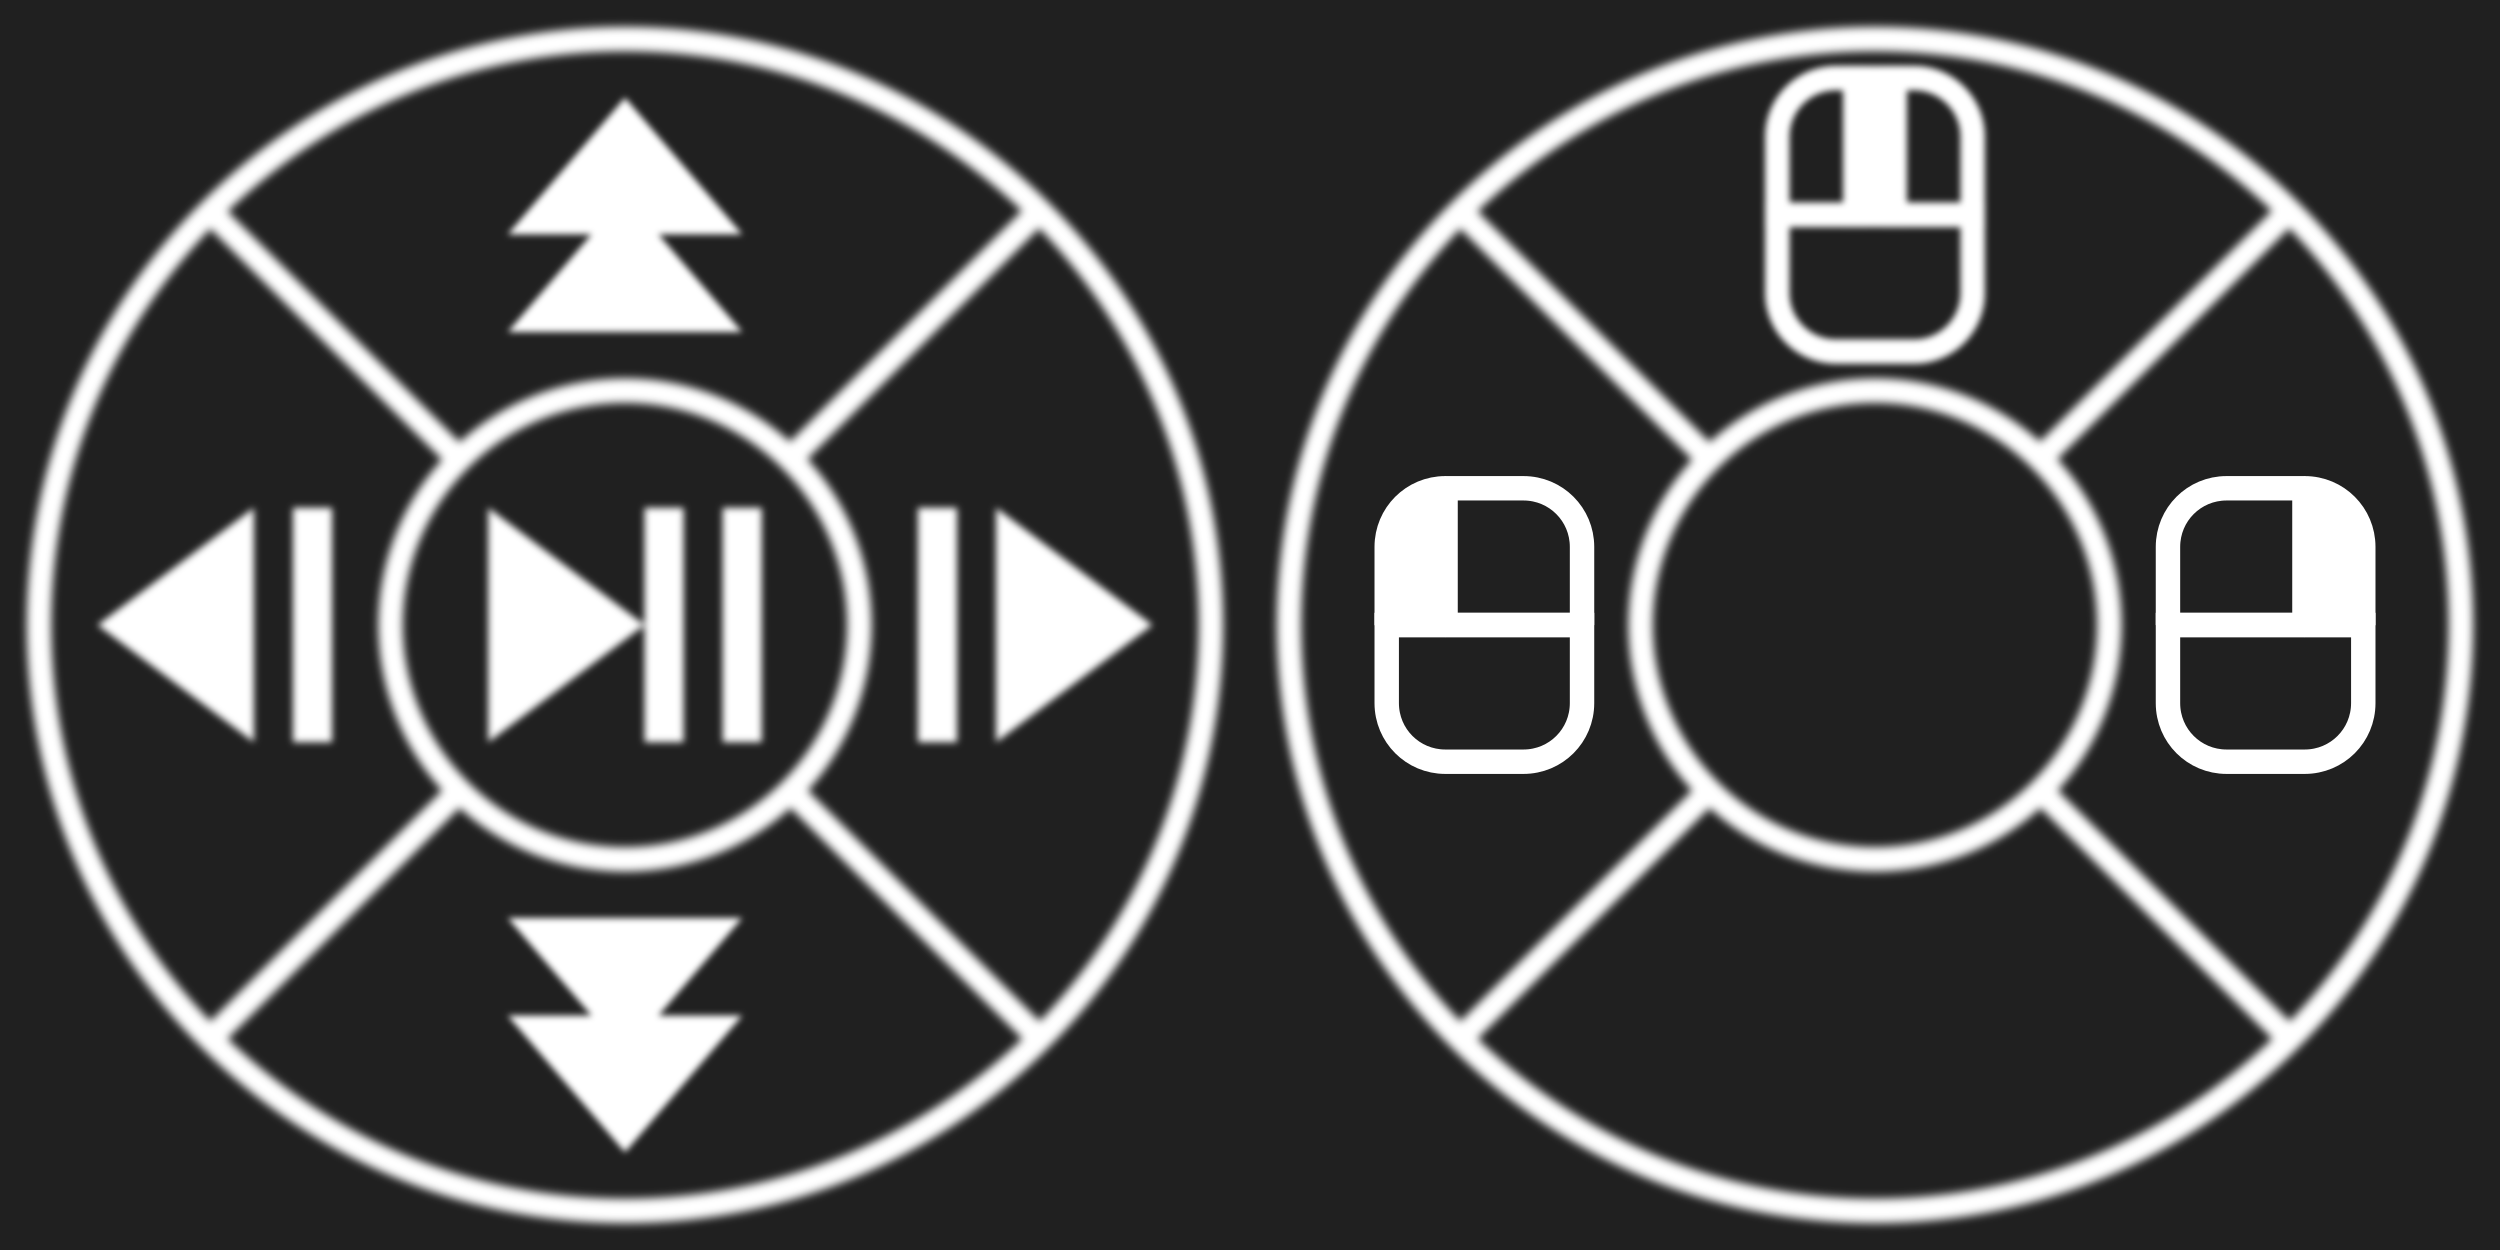
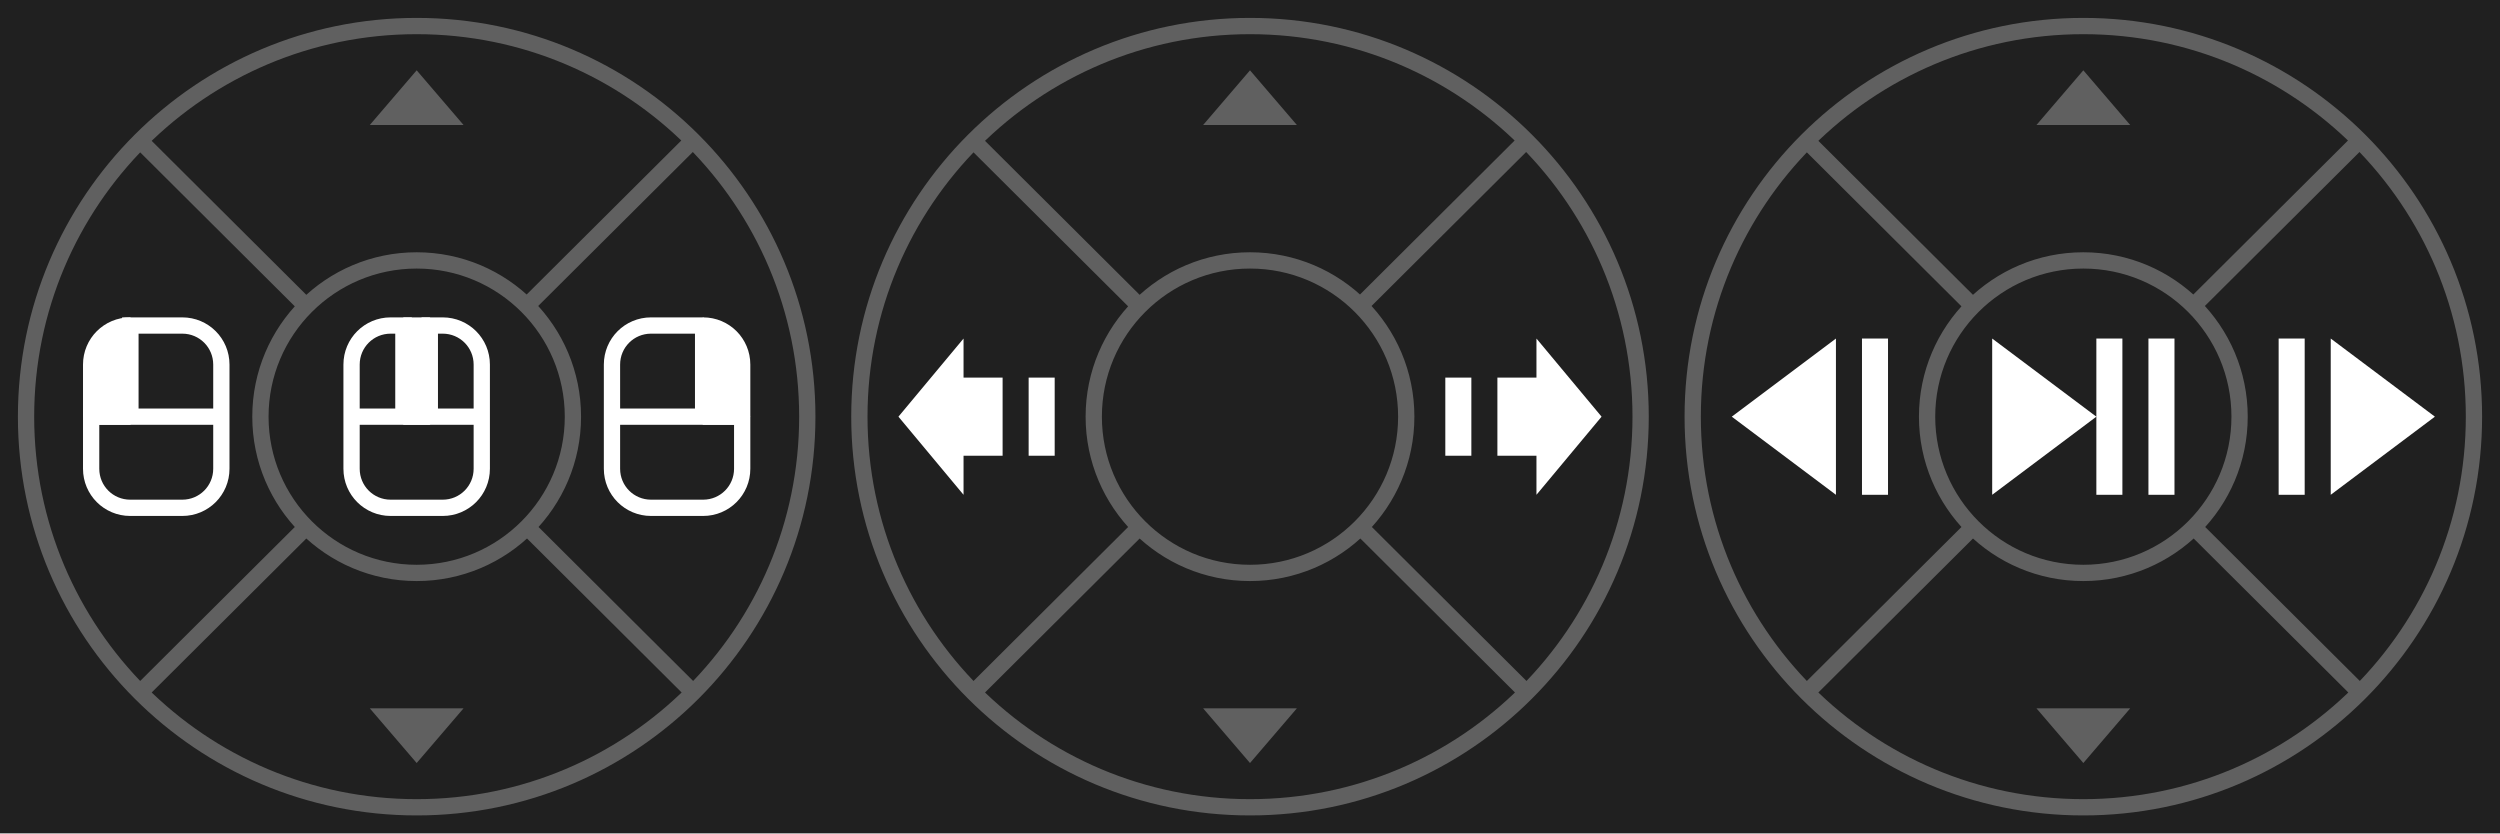
- <svg xmlns="http://www.w3.org/2000/svg" width="512" height="256" id="svg2" version="1.1">
+ <svg xmlns="http://www.w3.org/2000/svg" width="768" height="256" id="svg2" version="1.1">
  <defs id="defs4">
-     <filter id="filter3810" color-interpolation-filters="sRGB">
-       <feGaussianBlur stdDeviation="0.9" id="feGaussianBlur3812" />
-     </filter>
-     <filter id="filter3822" color-interpolation-filters="sRGB">
-       <feGaussianBlur stdDeviation="0.105" id="feGaussianBlur3824" />
-     </filter>
    <filter id="filter3848" color-interpolation-filters="sRGB">
      <feGaussianBlur stdDeviation="0.72" id="feGaussianBlur3850" />
    </filter>
    <filter id="filter3852" color-interpolation-filters="sRGB">
      <feGaussianBlur stdDeviation="0.78" id="feGaussianBlur3854" />
    </filter>
    <filter id="filter3856" color-interpolation-filters="sRGB">
      <feGaussianBlur stdDeviation="0.72" id="feGaussianBlur3858" />
    </filter>
-     <filter id="filter3879" color-interpolation-filters="sRGB">
-       <feGaussianBlur stdDeviation="0.69" id="feGaussianBlur3881" />
-     </filter>
    <filter id="filter3883" color-interpolation-filters="sRGB">
      <feGaussianBlur stdDeviation="0.69" id="feGaussianBlur3885" />
    </filter>
-     <filter id="filter3973">
-       <feGaussianBlur stdDeviation="0.688" id="feGaussianBlur3975" />
-     </filter>
-     <filter id="filter3981">
+     <filter id="filter3981" color-interpolation-filters="sRGB">
      <feGaussianBlur stdDeviation="0.688" id="feGaussianBlur3983" />
    </filter>
  </defs>
  <g id="layer2" style="display:inline">
-     <rect style="fill:#202020;fill-opacity:1;stroke:none" id="rect2990" width="512" height="256" x="0" y="0" />
+     <rect style="fill:#202020;fill-opacity:1;stroke:none" id="rect2990" width="768" height="256" x="0" y="0" />
+   </g>
+   <g id="layer3" style="display:inline">
+     <path transform="translate(0,-796.3622)" id="path3786" style="fill:none;stroke:#606060;stroke-width:5;stroke-linecap:butt;stroke-linejoin:miter;stroke-miterlimit:4;stroke-opacity:1;stroke-dasharray:none" d="m 43.127,1009.023 50.988,-50.775 m 67.559,-67.771 50.988,-50.775 m -50.775,118.546 51.2,50.988 M 42.915,839.489 l 51.2,50.988 M 128,804.362 c -66.274,0 -120,53.726 -120,120 0,66.274 53.726,120 120,120 66.274,0 120,-53.726 120,-120 0,-66.274 -53.726,-120 -120,-120 z m 0,72 c 26.51,0 48,21.49 48,48 0,26.51 -21.49,48 -48,48 -26.51,0 -48,-21.49 -48,-48 0,-26.51 21.49,-48 48,-48 z" />
+     <path d="m 299.127,212.661 50.988,-50.775 m 67.559,-67.771 50.988,-50.775 m -50.775,118.546 51.2,50.988 M 298.915,43.127 l 51.2,50.988 M 384,8 c -66.274,0 -120,53.726 -120,120 0,66.274 53.726,120 120,120 66.274,0 120,-53.726 120,-120 C 504,61.726 450.274,8 384,8 z m 0,72 c 26.51,0 48,21.49 48,48 0,26.51 -21.49,48 -48,48 -26.51,0 -48,-21.49 -48,-48 0,-26.51 21.49,-48 48,-48 z" style="fill:none;stroke:#606060;stroke-width:5;stroke-linecap:butt;stroke-linejoin:miter;stroke-miterlimit:4;stroke-opacity:1;stroke-dasharray:none" id="path3800" />
+     <path id="path3802" style="fill:none;stroke:#606060;stroke-width:5;stroke-linecap:butt;stroke-linejoin:miter;stroke-miterlimit:4;stroke-opacity:1;stroke-dasharray:none" d="m 555.127,212.661 50.988,-50.775 m 67.559,-67.771 50.988,-50.775 m -50.775,118.546 51.2,50.988 M 554.915,43.127 l 51.2,50.988 M 640,8 c -66.274,0 -120,53.726 -120,120 0,66.274 53.726,120 120,120 66.274,0 120,-53.726 120,-120 C 760,61.726 706.274,8 640,8 z m 0,72 c 26.51,0 48,21.49 48,48 0,26.51 -21.49,48 -48,48 -26.51,0 -48,-21.49 -48,-48 0,-26.51 21.49,-48 48,-48 z" />
+     <path transform="matrix(0.6,0,0,0.6,51.2,-468.2173)" id="path3869" style="fill:#606060;fill-opacity:1;stroke:none" d="m 104,844.362 48,0 -24,-28 z" />
+     <path d="m 104,844.362 48,0 -24,-28 z" style="fill:#606060;fill-opacity:1;stroke:none" id="path3888" transform="matrix(0.6,0,0,-0.6,51.2,724.2173)" />
+     <path transform="matrix(0.6,0,0,0.6,153.6,-468.2173)" d="m 360,844.362 48,0 -24,-28 z" style="fill:#606060;fill-opacity:1;stroke:none" id="path3804" />
+     <path transform="matrix(0.6,0,0,-0.6,307.2,724.2173)" id="path3806" style="fill:#606060;fill-opacity:1;stroke:none" d="m 104,844.362 48,0 -24,-28 z" />
+     <path transform="matrix(0.6,0,0,0.6,256,-468.2173)" id="path3808" style="fill:#606060;fill-opacity:1;stroke:none" d="m 616,844.362 48,0 -24,-28 z" />
+     <path d="m 104,844.362 48,0 -24,-28 z" style="fill:#606060;fill-opacity:1;stroke:none" id="path3810" transform="matrix(0.6,0,0,-0.6,563.2,724.2173)" />
  </g>
  <g id="layer1" transform="translate(0,-796.3622)">
-     <path id="path3786" style="fill:none;stroke:#ffffff;stroke-width:5;stroke-linecap:butt;stroke-linejoin:miter;stroke-miterlimit:4;stroke-opacity:1;stroke-dasharray:none;filter:url(#filter3810)" d="m 43.127,1009.023 50.988,-50.775 m 67.559,-67.771 50.988,-50.775 m -50.775,118.546 51.2,50.988 M 42.915,839.489 l 51.2,50.988 M 128,804.362 c -66.274,0 -120,53.726 -120,120 0,66.274 53.726,120 120,120 66.274,0 120,-53.726 120,-120 0,-66.274 -53.726,-120 -120,-120 z m 0,72 c 26.51,0 48,21.49 48,48 0,26.51 -21.49,48 -48,48 -26.51,0 -48,-21.49 -48,-48 0,-26.51 21.49,-48 48,-48 z" />
-     <path id="path3784" style="fill:#ffffff;fill-opacity:1;stroke:none;filter:url(#filter3848)" d="m 204,900.362 0,48 32,-24 z m -16,0 0,48 8,0 0,-48 z" />
-     <path d="m 52,900.362 0,48 -32,-24 z m 16,0 0,48 -8,0 0,-48 z" style="fill:#ffffff;fill-opacity:1;stroke:none;filter:url(#filter3856)" id="path3787" />
-     <path id="path3793" transform="translate(0,796.3622)" style="fill:#ffffff;fill-opacity:1;stroke:none;filter:url(#filter3852)" d="m 148,104 0,48 8,0 0,-48 z m -48,0 0,48 32,-24 z m 32,0 0,48 8,0 0,-48 z" />
-     <path id="path3869" style="fill:#ffffff;fill-opacity:1;stroke:none;filter:url(#filter3883)" d="m 104,844.362 48,0 -24,-28 z m 0,20 48,0 -24,-28 z" />
-     <path d="m 104,844.362 48,0 -24,-28 z m 0,20 48,0 -24,-28 z" style="fill:#ffffff;fill-opacity:1;stroke:none;filter:url(#filter3883)" id="path3888" transform="matrix(1,0,0,-1,0,1848.724)" />
-     <path d="m 299.127,1009.023 50.988,-50.775 m 67.559,-67.771 50.988,-50.775 m -50.775,118.546 51.2,50.988 m -170.171,-169.746 51.2,50.988 M 384,804.362 c -66.274,0 -120,53.726 -120,120 0,66.274 53.726,120 120,120 66.274,0 120,-53.726 120,-120 0,-66.274 -53.726,-120 -120,-120 z m 0,72 c 26.51,0 48,21.49 48,48 0,26.51 -21.49,48 -48,48 -26.51,0 -48,-21.49 -48,-48 0,-26.51 21.49,-48 48,-48 z" style="fill:none;stroke:#ffffff;stroke-width:5;stroke-linecap:butt;stroke-linejoin:miter;stroke-miterlimit:4;stroke-opacity:1;stroke-dasharray:none;filter:url(#filter3810)" id="path3890" />
-     <g id="g3923" transform="translate(0,-84)" style="stroke-width:5;stroke-miterlimit:4;stroke-dasharray:none;filter:url(#filter3981)">
-       <path id="rect3894" transform="translate(0,796.3622)" d="m 364,128 0,16 c 0,6.648 5.352,12 12,12 l 16,0 c 6.648,0 12,-5.352 12,-12 l 0,-16 -40,0 z" style="fill:none;stroke:#ffffff;stroke-width:5;stroke-linecap:square;stroke-miterlimit:4;stroke-opacity:1;stroke-dasharray:none;stroke-dashoffset:0" />
-       <path id="rect3904" d="m 376,896.362 c -6.648,0 -12,5.352 -12,12 l 0,16 16,0 0,-28 -4,0 z" style="fill:none;stroke:#ffffff;stroke-width:5;stroke-linecap:square;stroke-miterlimit:4;stroke-opacity:1;stroke-dasharray:none;stroke-dashoffset:0" />
-       <path id="rect3909" d="m 388,896.362 0,28 16,0 0,-16 c 0,-6.648 -5.352,-12 -12,-12 l -4,0 z" style="fill:none;stroke:#ffffff;stroke-width:5;stroke-linecap:square;stroke-miterlimit:4;stroke-opacity:1;stroke-dasharray:none;stroke-dashoffset:0" />
-       <path id="rect3915" d="m 380,896.362 0,28 8,0 0,-28 -8,0 z" style="fill:#ffffff;stroke:#ffffff;stroke-width:5;stroke-linecap:square;stroke-miterlimit:4;stroke-opacity:1;stroke-dasharray:none;stroke-dashoffset:0;fill-opacity:1" />
+     <path id="path3784" style="fill:#ffffff;fill-opacity:1;stroke:none;" d="m 716,900.362 0,48 32,-24 z m -16,0 0,48 8,0 0,-48 z" />
+     <path d="m 564,900.362 0,48 -32,-24 z m 16,0 0,48 -8,0 0,-48 z" style="fill:#ffffff;fill-opacity:1;stroke:none;" id="path3787" />
+     <path id="path3793" style="fill:#ffffff;fill-opacity:1;stroke:none;" d="m 660,900.362 0,48 8,0 0,-48 z m -48,0 0,48 32,-24 z m 32,0 0,48 8,0 0,-48 z" />
+     <g id="g4008">
+       <path d="m 132,896.362 0,28 16,0 0,-16 c 0,-6.648 -5.352,-12 -12,-12 l -4,0 z m -12,0 c -6.648,0 -12,5.352 -12,12 l 0,16 16,0 0,-28 -4,0 z m -12,28 0,16 c 0,6.648 5.352,12 12,12 l 16,0 c 6.648,0 12,-5.352 12,-12 l 0,-16 -40,0 z" style="fill:none;stroke:#ffffff;stroke-width:5;stroke-linecap:square;stroke-miterlimit:4;stroke-opacity:1;stroke-dasharray:none;stroke-dashoffset:0;" id="rect3909" />
+       <path id="rect3915" d="m 124,896.362 0,28 8,0 0,-28 -8,0 z" style="fill:#ffffff;fill-opacity:1;stroke:#ffffff;stroke-width:5;stroke-linecap:square;stroke-miterlimit:4;stroke-opacity:1;stroke-dasharray:none;stroke-dashoffset:0;stroke-linejoin:bevel" />
    </g>
-     <g id="g3989" transform="translate(4,0)">
-       <path id="path3941" d="m 280,924.362 0,16 c 0,6.648 5.352,12 12,12 l 16,0 c 6.648,0 12,-5.352 12,-12 l 0,-16 -40,0 z" style="fill:none;stroke:#ffffff;stroke-width:5;stroke-linecap:square;stroke-miterlimit:4;stroke-opacity:1;stroke-dasharray:none;stroke-dashoffset:0" />
-       <path id="path3943" d="m 292,896.362 c -6.648,0 -12,5.352 -12,12 l 0,16 12,0 c 0,-8 0,-20 0,-28 z" style="fill:#ffffff;fill-opacity:1;stroke:#ffffff;stroke-width:5;stroke-linecap:square;stroke-linejoin:bevel;stroke-miterlimit:4;stroke-opacity:1;stroke-dasharray:none;stroke-dashoffset:0" />
-       <path id="path3945" d="m 308,896.362 -16,0 0,28 28,0 0,-16 c 0,-6.648 -5.352,-12 -12,-12 z" style="fill:none;stroke:#ffffff;stroke-width:5;stroke-linecap:square;stroke-linejoin:bevel;stroke-miterlimit:4;stroke-opacity:1;stroke-dasharray:none;stroke-dashoffset:0" />
+     <g id="g4004">
+       <path d="m 56,896.362 -16,0 0,28 28,0 0,-16 c 0,-6.648 -5.352,-12 -12,-12 z m -28,28 0,16 c 0,6.648 5.352,12 12,12 l 16,0 c 6.648,0 12,-5.352 12,-12 l 0,-16 -40,0 z" style="fill:none;stroke:#ffffff;stroke-width:5;stroke-linecap:square;stroke-linejoin:miter;stroke-miterlimit:4;stroke-opacity:1;stroke-dasharray:none;stroke-dashoffset:0" id="path3945" />
+       <path id="path3943" d="m 40,896.362 c -6.648,0 -12,5.352 -12,12 l 0,16 12,0 c 0,-8 0,-20 0,-28 z" style="fill:#ffffff;fill-opacity:1;stroke:#ffffff;stroke-width:5;stroke-linecap:square;stroke-linejoin:bevel;stroke-miterlimit:4;stroke-opacity:1;stroke-dasharray:none;stroke-dashoffset:0" />
    </g>
-     <g id="g3994" transform="matrix(-1,0,0,1,764,0)">
-       <path style="fill:none;stroke:#ffffff;stroke-width:5;stroke-linecap:square;stroke-miterlimit:4;stroke-opacity:1;stroke-dasharray:none;stroke-dashoffset:0" d="m 280,924.362 0,16 c 0,6.648 5.352,12 12,12 l 16,0 c 6.648,0 12,-5.352 12,-12 l 0,-16 -40,0 z" id="path3996" />
-       <path style="fill:#ffffff;fill-opacity:1;stroke:#ffffff;stroke-width:5;stroke-linecap:square;stroke-linejoin:bevel;stroke-miterlimit:4;stroke-opacity:1;stroke-dasharray:none;stroke-dashoffset:0" d="m 292,896.362 c -6.648,0 -12,5.352 -12,12 l 0,16 12,0 c 0,-8 0,-20 0,-28 z" id="path3998" />
-       <path style="fill:none;stroke:#ffffff;stroke-width:5;stroke-linecap:square;stroke-linejoin:bevel;stroke-miterlimit:4;stroke-opacity:1;stroke-dasharray:none;stroke-dashoffset:0" d="m 308,896.362 -16,0 0,28 28,0 0,-16 c 0,-6.648 -5.352,-12 -12,-12 z" id="path4000" />
+     <g id="g4012">
+       <path style="fill:#ffffff;fill-opacity:1;stroke:#ffffff;stroke-width:5;stroke-linecap:square;stroke-linejoin:bevel;stroke-miterlimit:4;stroke-opacity:1;stroke-dasharray:none;stroke-dashoffset:0" d="m 216,896.362 c 6.648,0 12,5.352 12,12 l 0,16 -12,0 c 0,-8 0,-20 0,-28 z" id="path3998" />
+       <path d="m 200,896.362 16,0 0,28 -28,0 0,-16 c 0,-6.648 5.352,-12 12,-12 z m 28,28 0,16 c 0,6.648 -5.352,12 -12,12 l -16,0 c -6.648,0 -12,-5.352 -12,-12 l 0,-16 40,0 z" style="fill:none;stroke:#ffffff;stroke-width:5;stroke-linecap:square;stroke-linejoin:bevel;stroke-miterlimit:4;stroke-opacity:1;stroke-dasharray:none;stroke-dashoffset:0" id="path4000" />
    </g>
+     <path id="path4016" transform="translate(0,796.3622)" style="fill:#ffffff;fill-opacity:1;stroke:none" d="m 452,140 -8,0 0,-24 8,0 0,24 m 20,12 0,-48 20,24 z m -12,-12 0,-24 12,0 0,24 z" />
+     <path d="m 316,936.362 8,0 0,-24 -8,0 0,24 m -20,12 0,-48 -20,24 z m 12,-12 0,-24 -12,0 0,24 z" style="fill:#ffffff;fill-opacity:1;stroke:none" id="path4019" />
  </g>
</svg>
